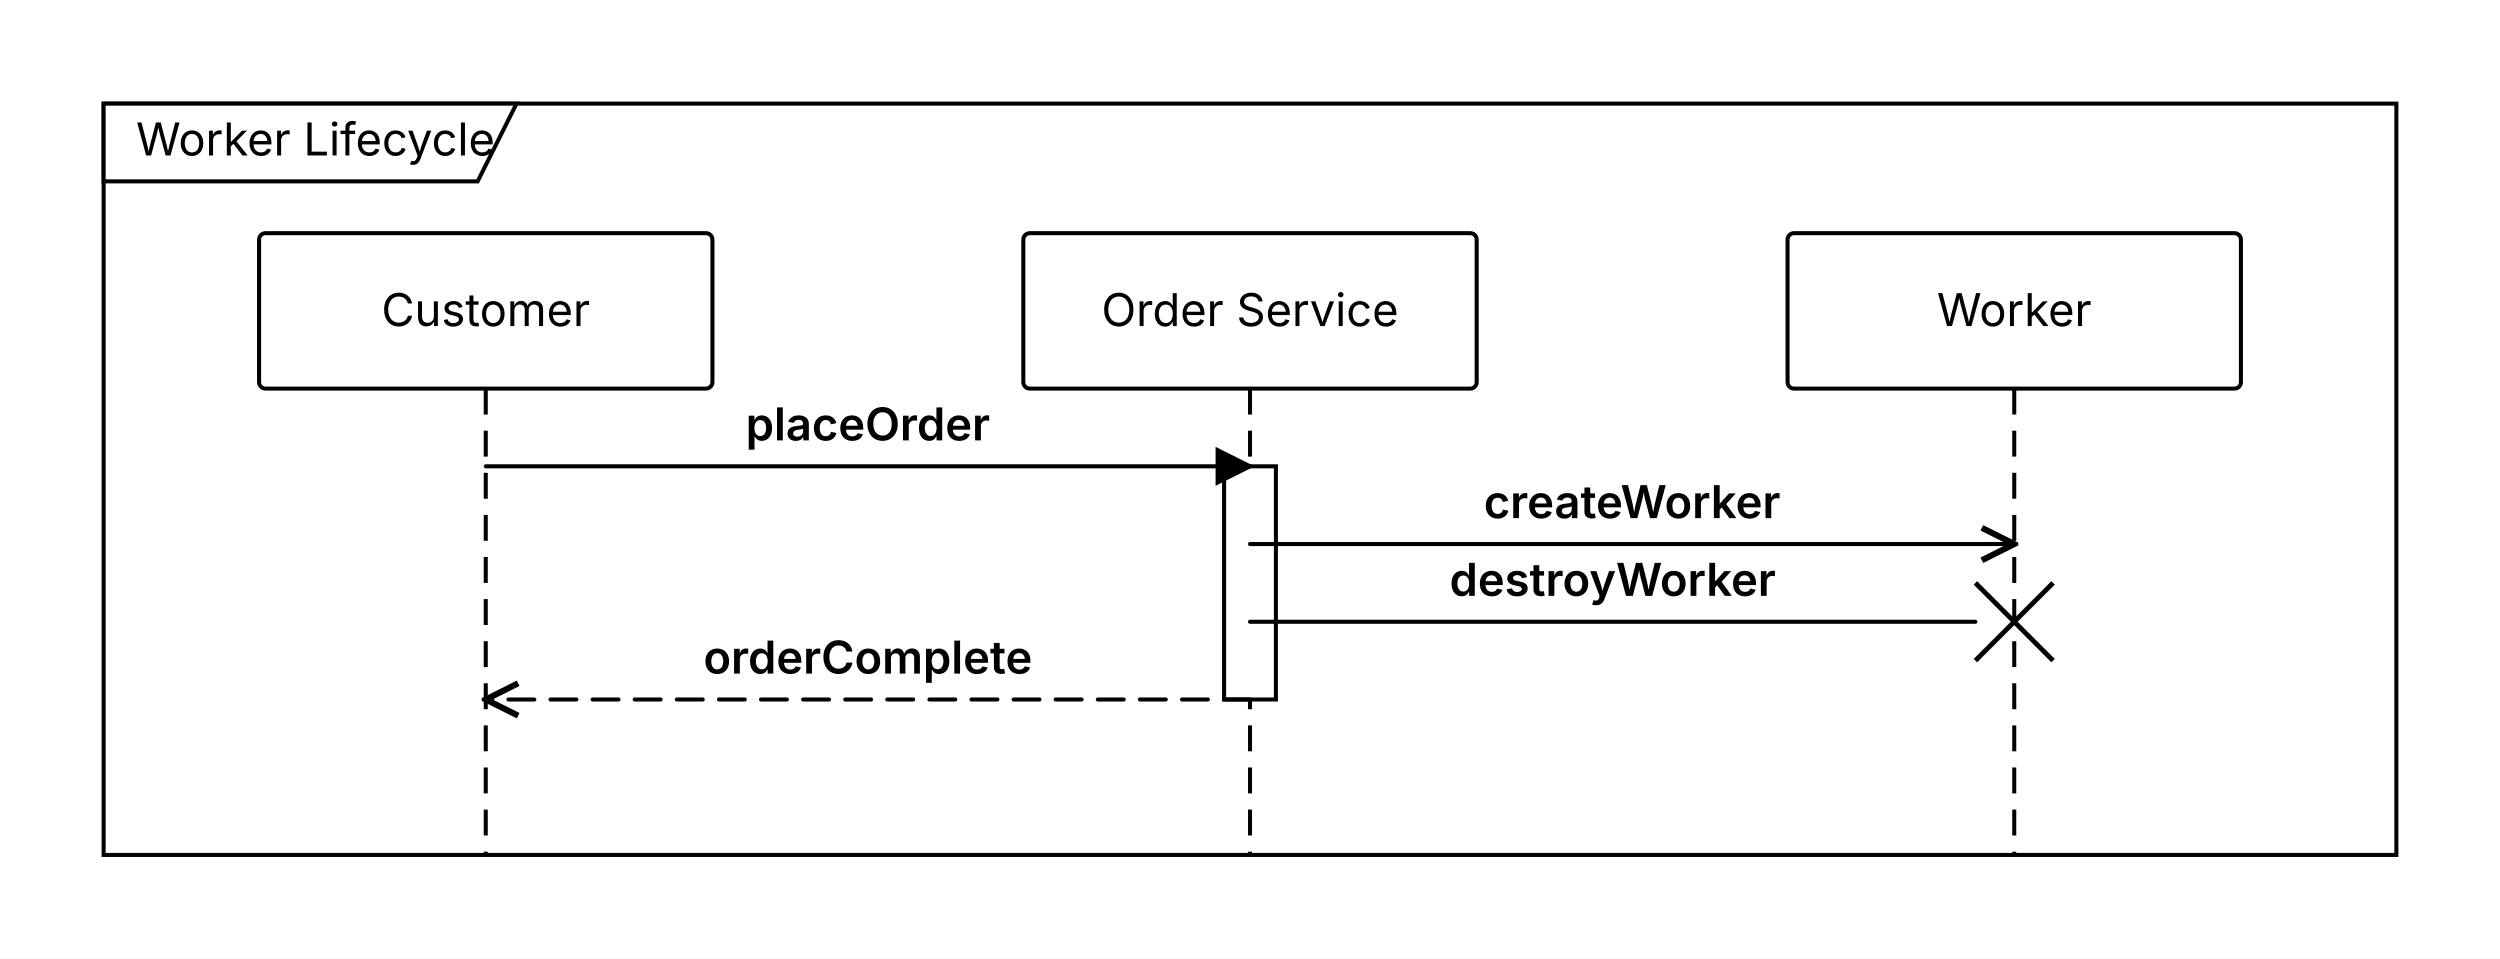
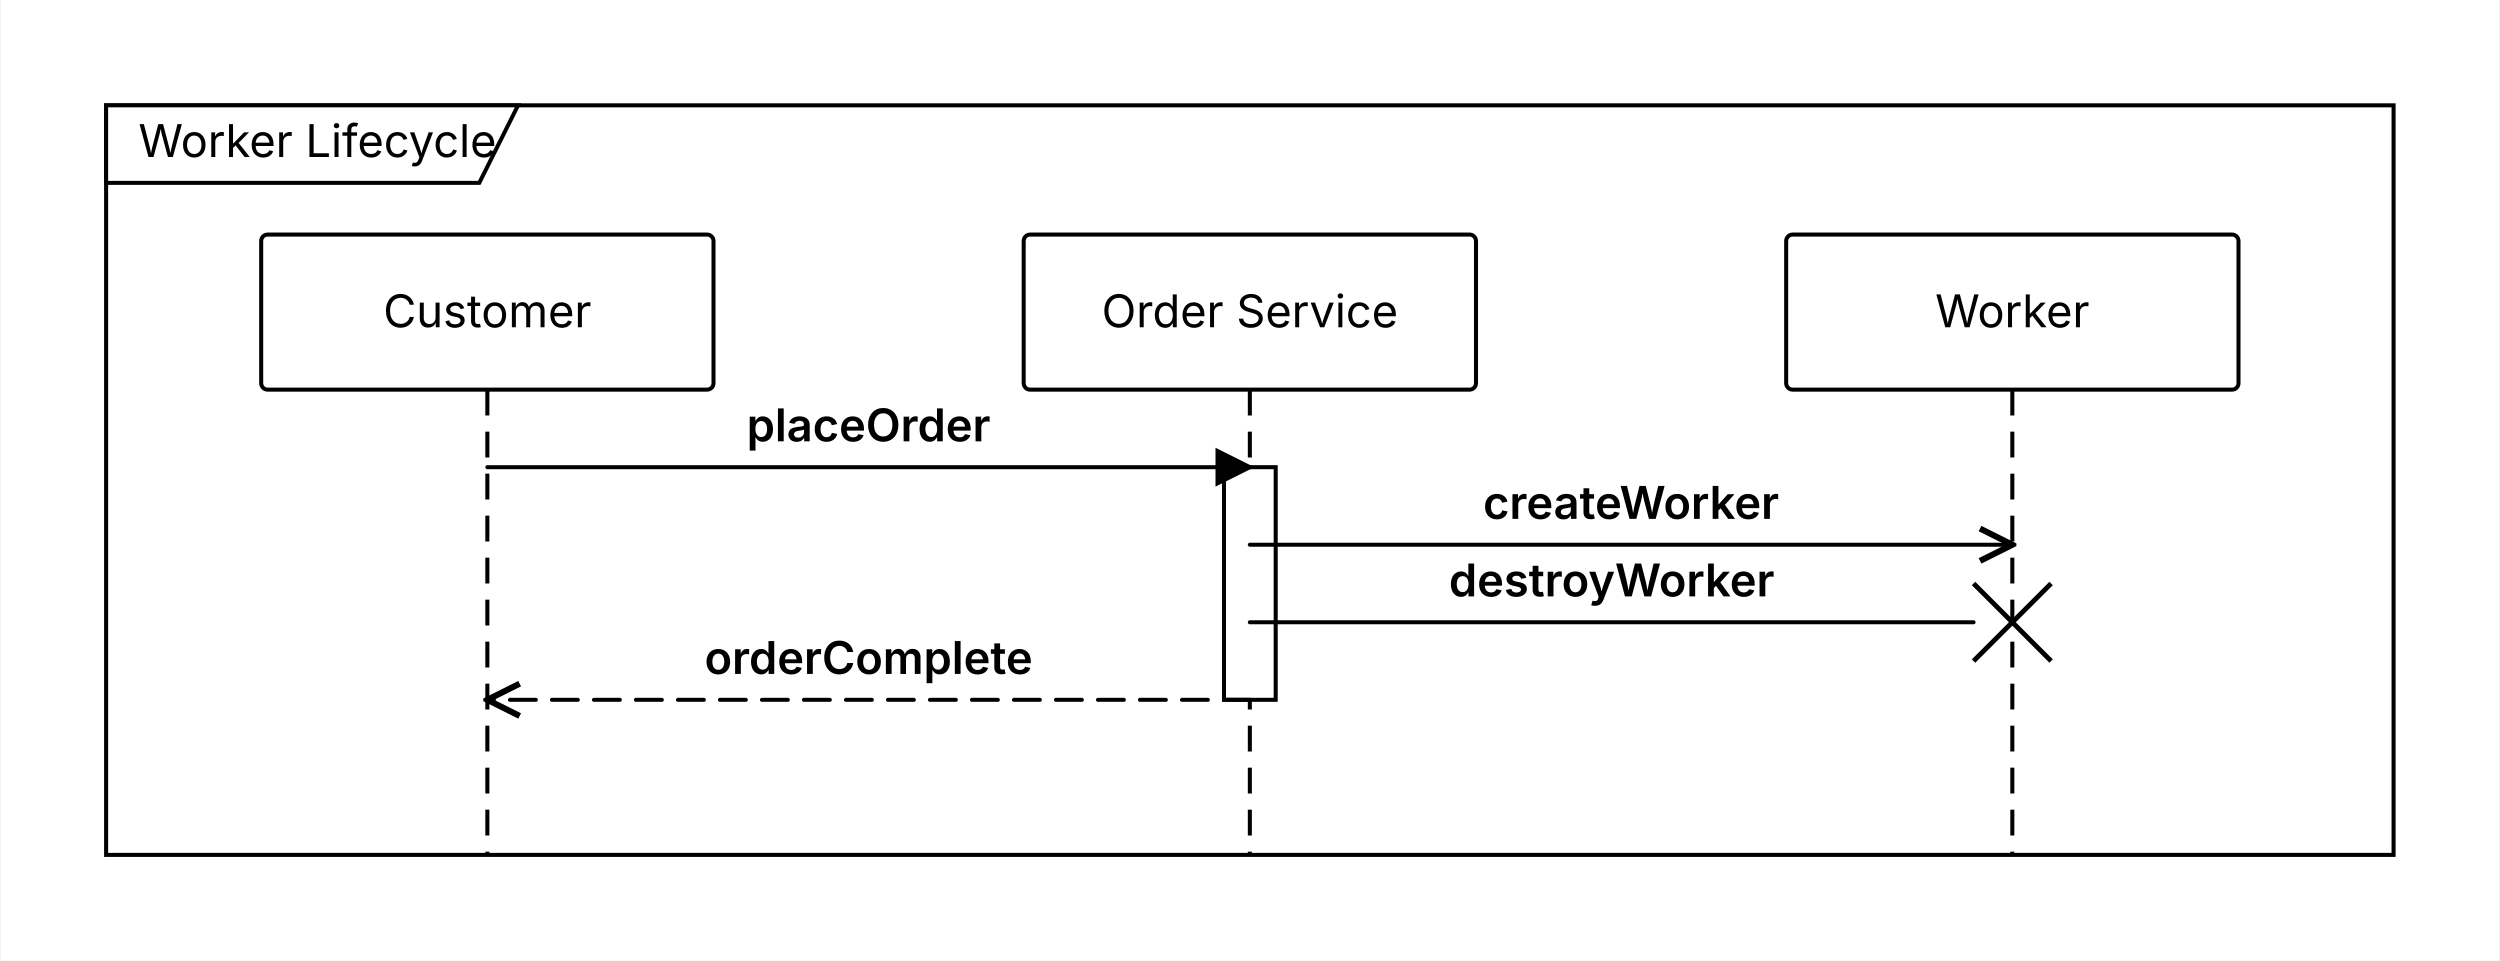
- <svg xmlns="http://www.w3.org/2000/svg" role="img" width="772" height="296" viewBox="21.0 220.0 772.0 296.0">
-   <rect x="21.0" y="220.0" width="772.0" height="296.0" fill="#ffffff" />
+ <svg xmlns="http://www.w3.org/2000/svg" role="img" width="773" height="297" viewBox="20.4 219.4 773.3 297.3">
+   <rect x="20.4" y="219.4" width="773.3" height="297.3" fill="#ffffff" />
  <g font-family="Inter, Arial, sans-serif" font-size="14">
    <g data-dediren-node-id="interaction-lifecycle" data-dediren-node-type="Interaction" data-dediren-sequence-interaction="true">
      <rect data-dediren-node-shape="uml_interaction" x="53.0" y="252.0" width="708.0" height="232.0" rx="0" fill="#ffffff" stroke="#000000" stroke-width="1.25" />
      <path data-dediren-sequence-interaction-title="true" d="M 53.0 252.0 H 180.5 L 168.5 276.0 V 276.0 H 53.0 Z" fill="#ffffff" stroke="#000000" stroke-width="1.25" />
      <text x="63.0" y="268.0" fill="#000000">Worker Lifecycle</text>
    </g>
    <g data-dediren-node-id="customer" data-dediren-node-type="Lifeline" data-dediren-sequence-lifeline="true">
      <rect data-dediren-node-shape="uml_lifeline" x="101.0" y="292.0" width="140.0" height="48.0" rx="2" fill="#ffffff" stroke="#000000" stroke-width="1.25" />
      <g data-dediren-node-decorator="uml_lifeline" />
      <text x="171.0" y="320.7" text-anchor="middle" fill="#000000">Customer</text>
    </g>
    <g data-dediren-node-id="service" data-dediren-node-type="Lifeline" data-dediren-sequence-lifeline="true">
      <rect data-dediren-node-shape="uml_lifeline" x="337.0" y="292.0" width="140.0" height="48.0" rx="2" fill="#ffffff" stroke="#000000" stroke-width="1.25" />
      <g data-dediren-node-decorator="uml_lifeline" />
      <text x="407.0" y="320.7" text-anchor="middle" fill="#000000">Order Service</text>
    </g>
    <g data-dediren-node-id="worker" data-dediren-node-type="Lifeline" data-dediren-sequence-lifeline="true">
      <rect data-dediren-node-shape="uml_lifeline" x="573.0" y="292.0" width="140.0" height="48.0" rx="2" fill="#ffffff" stroke="#000000" stroke-width="1.25" />
      <g data-dediren-node-decorator="uml_lifeline" />
      <text x="643.0" y="320.7" text-anchor="middle" fill="#000000">Worker</text>
    </g>
    <line data-dediren-sequence-lifeline-stem="customer" x1="171.0" y1="340.0" x2="171.0" y2="484.0" stroke="#000000" stroke-width="1.25" stroke-dasharray="8 5" />
    <line data-dediren-sequence-lifeline-stem="service" x1="407.0" y1="340.0" x2="407.0" y2="484.0" stroke="#000000" stroke-width="1.25" stroke-dasharray="8 5" />
    <line data-dediren-sequence-lifeline-stem="worker" x1="643.0" y1="340.0" x2="643.0" y2="484.0" stroke="#000000" stroke-width="1.25" stroke-dasharray="8 5" />
    <g data-dediren-node-id="exec-service" data-dediren-node-type="ExecutionSpecification">
      <rect data-dediren-node-shape="uml_execution_specification" x="399.0" y="364.0" width="16.0" height="72.0" rx="0" fill="#ffffff" stroke="#000000" stroke-width="1.25" />
      <g data-dediren-node-decorator="uml_execution_specification" />
    </g>
    <g data-dediren-edge-id="m1" data-dediren-sequence-message-sort="synchCall">
      <marker id="marker-end-m1" data-dediren-edge-marker-end="filled_arrow" markerWidth="10" markerHeight="10" refX="9" refY="5" orient="auto">
        <path d="M 1 1 L 9 5 L 1 9 Z" fill="#000000" stroke="#000000" stroke-width="1" />
      </marker>
      <path data-dediren-sequence-message="m1" d="M 171.0 364.0 L 407.0 364.0" fill="none" stroke="#000000" stroke-width="1.25" stroke-linecap="round" stroke-linejoin="round" marker-end="url(#marker-end-m1)" />
      <text data-dediren-sequence-message-label="m1" x="289.0" y="356.0" text-anchor="middle" fill="#000000" font-size="14" font-weight="600">placeOrder</text>
    </g>
    <g data-dediren-edge-id="m2" data-dediren-sequence-message-sort="createMessage">
      <marker id="marker-end-m2" data-dediren-edge-marker-end="open_arrow" markerWidth="10" markerHeight="10" refX="9" refY="5" orient="auto">
        <path d="M 1 1 L 9 5 L 1 9" fill="none" stroke="#000000" stroke-width="1.5" />
      </marker>
      <path data-dediren-sequence-message="m2" d="M 407.0 388.0 L 643.0 388.0" fill="none" stroke="#000000" stroke-width="1.25" stroke-linecap="round" stroke-linejoin="round" marker-end="url(#marker-end-m2)" />
      <text data-dediren-sequence-message-label="m2" x="525.0" y="380.0" text-anchor="middle" fill="#000000" font-size="14" font-weight="600">createWorker</text>
    </g>
    <g data-dediren-edge-id="m3" data-dediren-sequence-message-sort="deleteMessage">
      <path data-dediren-sequence-message="m3" d="M 407.0 412.0 L 631.0 412.0" fill="none" stroke="#000000" stroke-width="1.25" stroke-linecap="round" stroke-linejoin="round" />
      <text data-dediren-sequence-message-label="m3" x="519.0" y="404.0" text-anchor="middle" fill="#000000" font-size="14" font-weight="600">destroyWorker</text>
    </g>
    <g data-dediren-edge-id="m4" data-dediren-sequence-message-sort="reply">
      <marker id="marker-end-m4" data-dediren-edge-marker-end="open_arrow" markerWidth="10" markerHeight="10" refX="9" refY="5" orient="auto">
        <path d="M 1 1 L 9 5 L 1 9" fill="none" stroke="#000000" stroke-width="1.5" />
      </marker>
      <path data-dediren-sequence-message="m4" d="M 407.0 436.0 L 171.0 436.0" fill="none" stroke="#000000" stroke-width="1.25" stroke-linecap="round" stroke-linejoin="round" stroke-dasharray="8 5" marker-end="url(#marker-end-m4)" />
      <text data-dediren-sequence-message-label="m4" x="289.0" y="428.0" text-anchor="middle" fill="#000000" font-size="14" font-weight="600">orderComplete</text>
    </g>
    <g data-dediren-sequence-delete-marker="worker-destroyed">
      <line x1="631.0" y1="400.0" x2="655.0" y2="424.0" stroke="#000000" stroke-width="1.5" />
      <line x1="631.0" y1="424.0" x2="655.0" y2="400.0" stroke="#000000" stroke-width="1.5" />
    </g>
  </g>
</svg>
